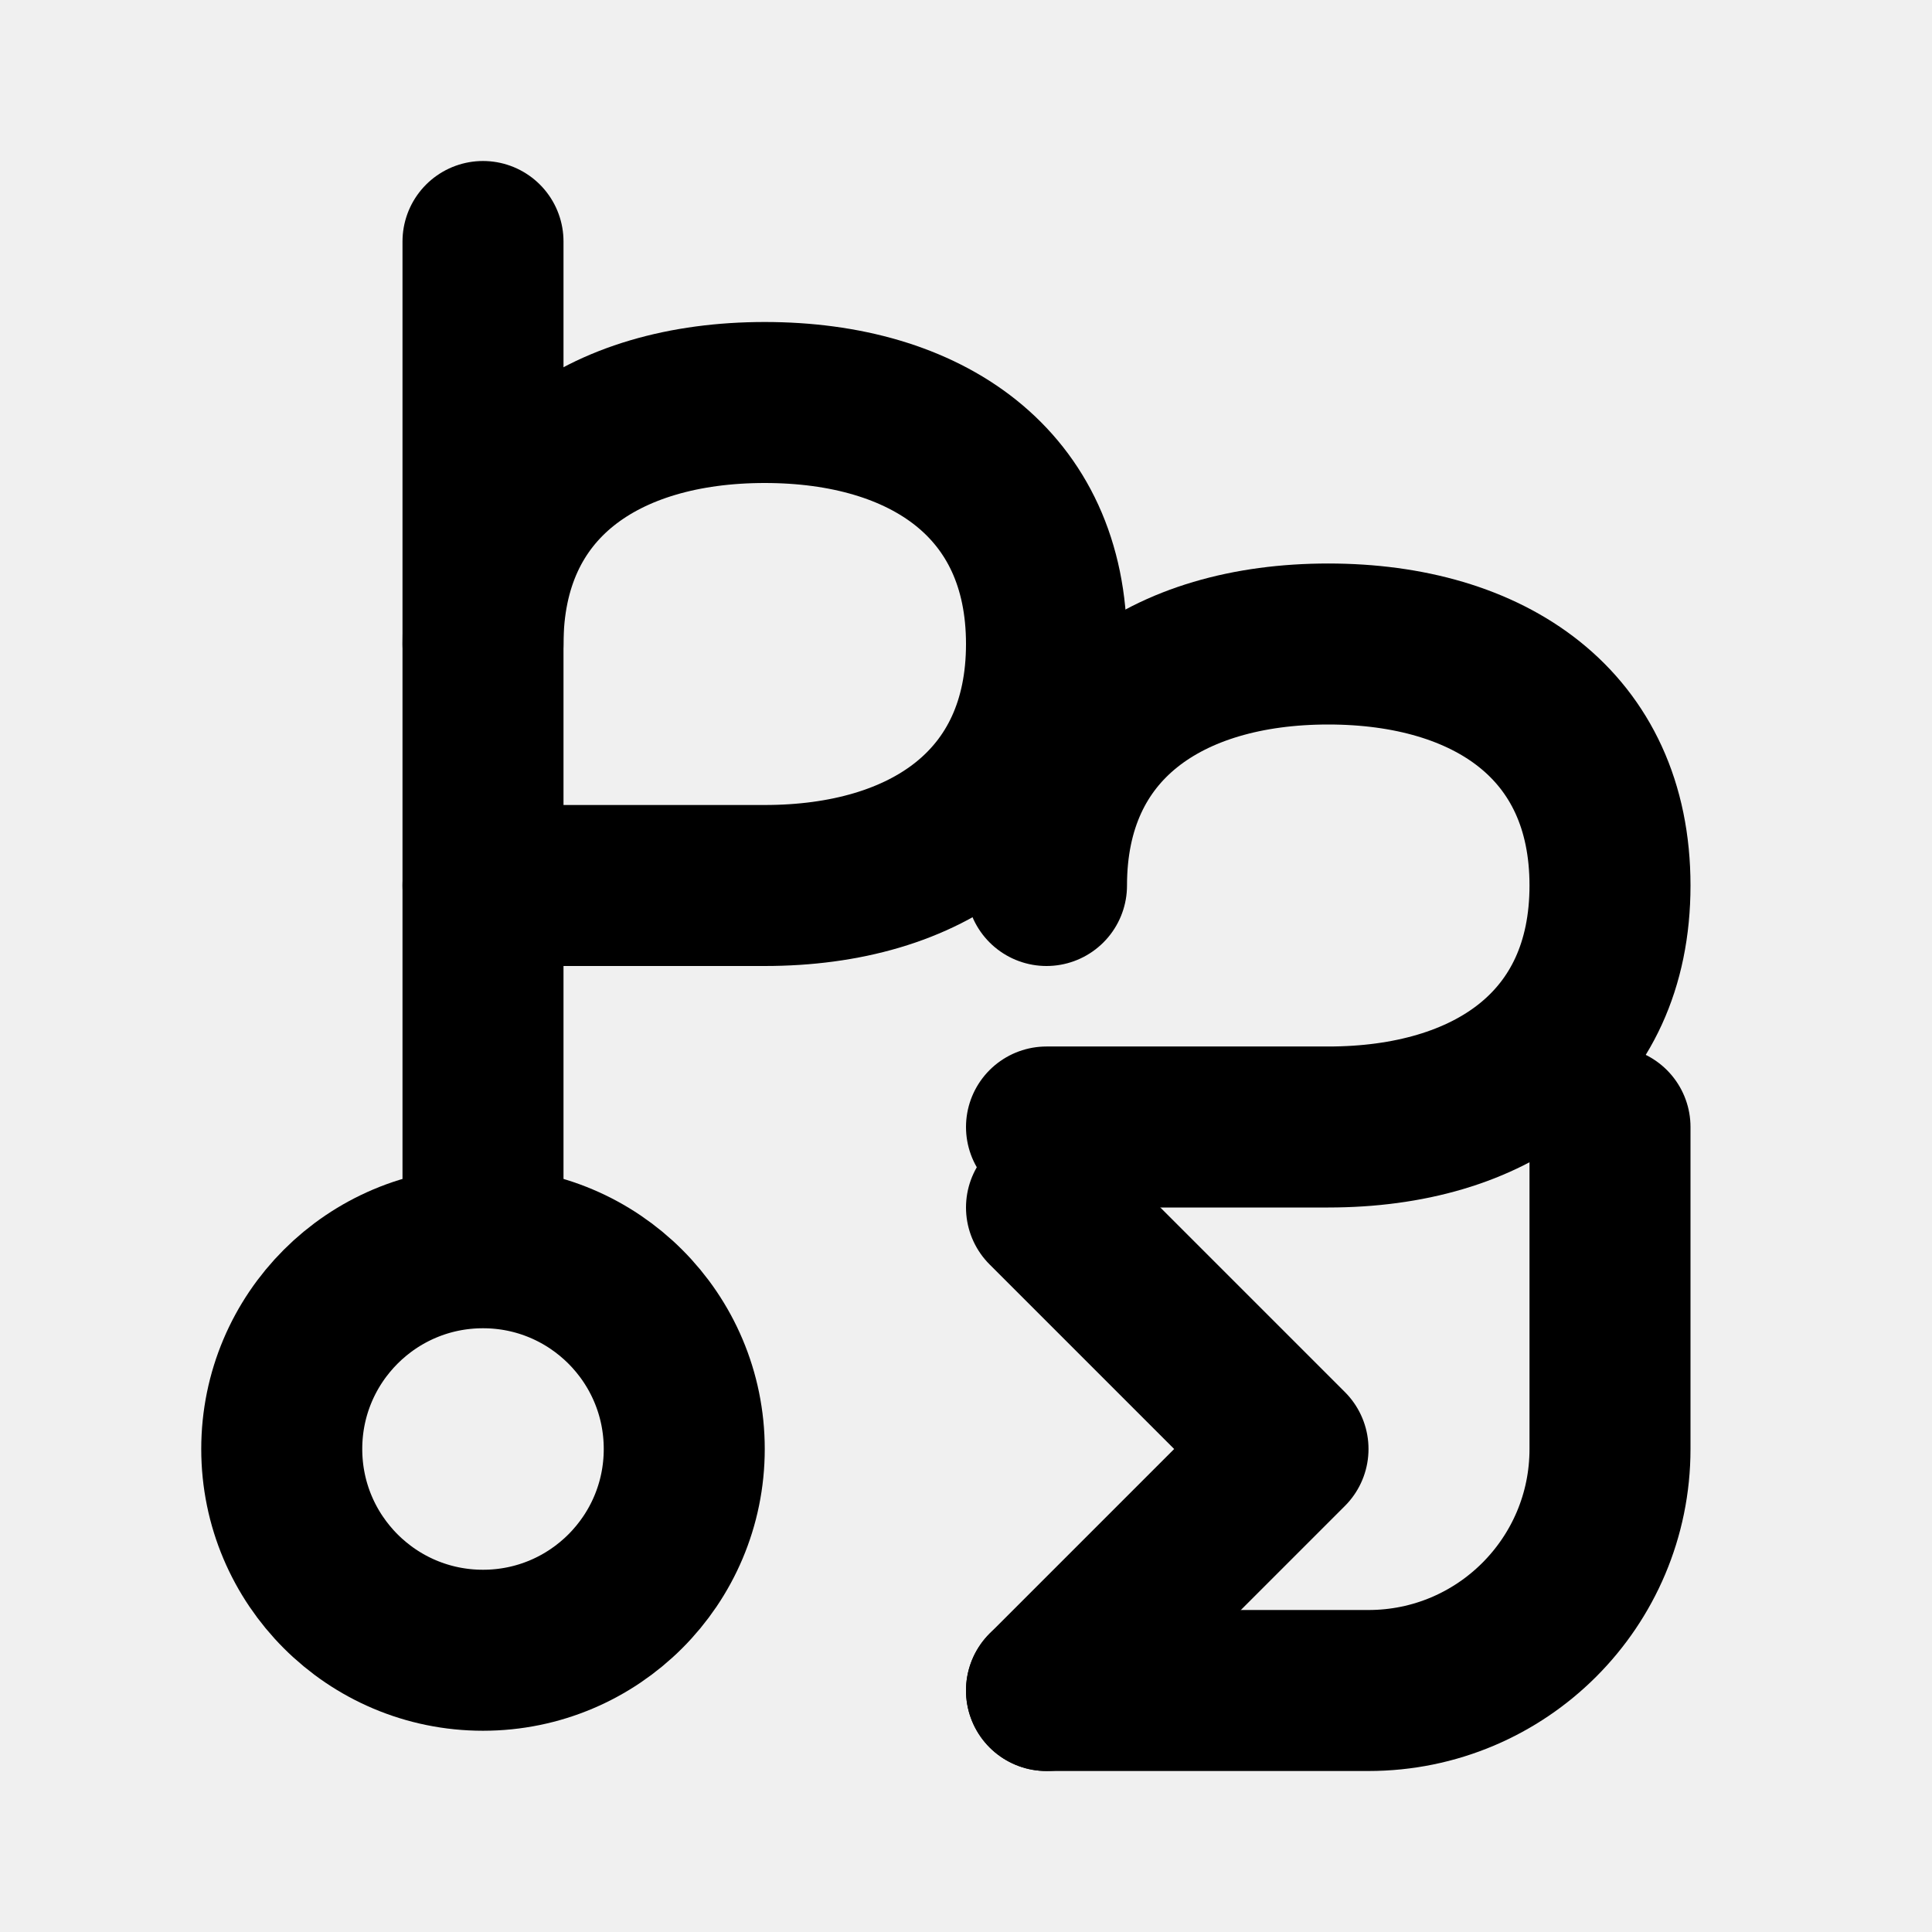
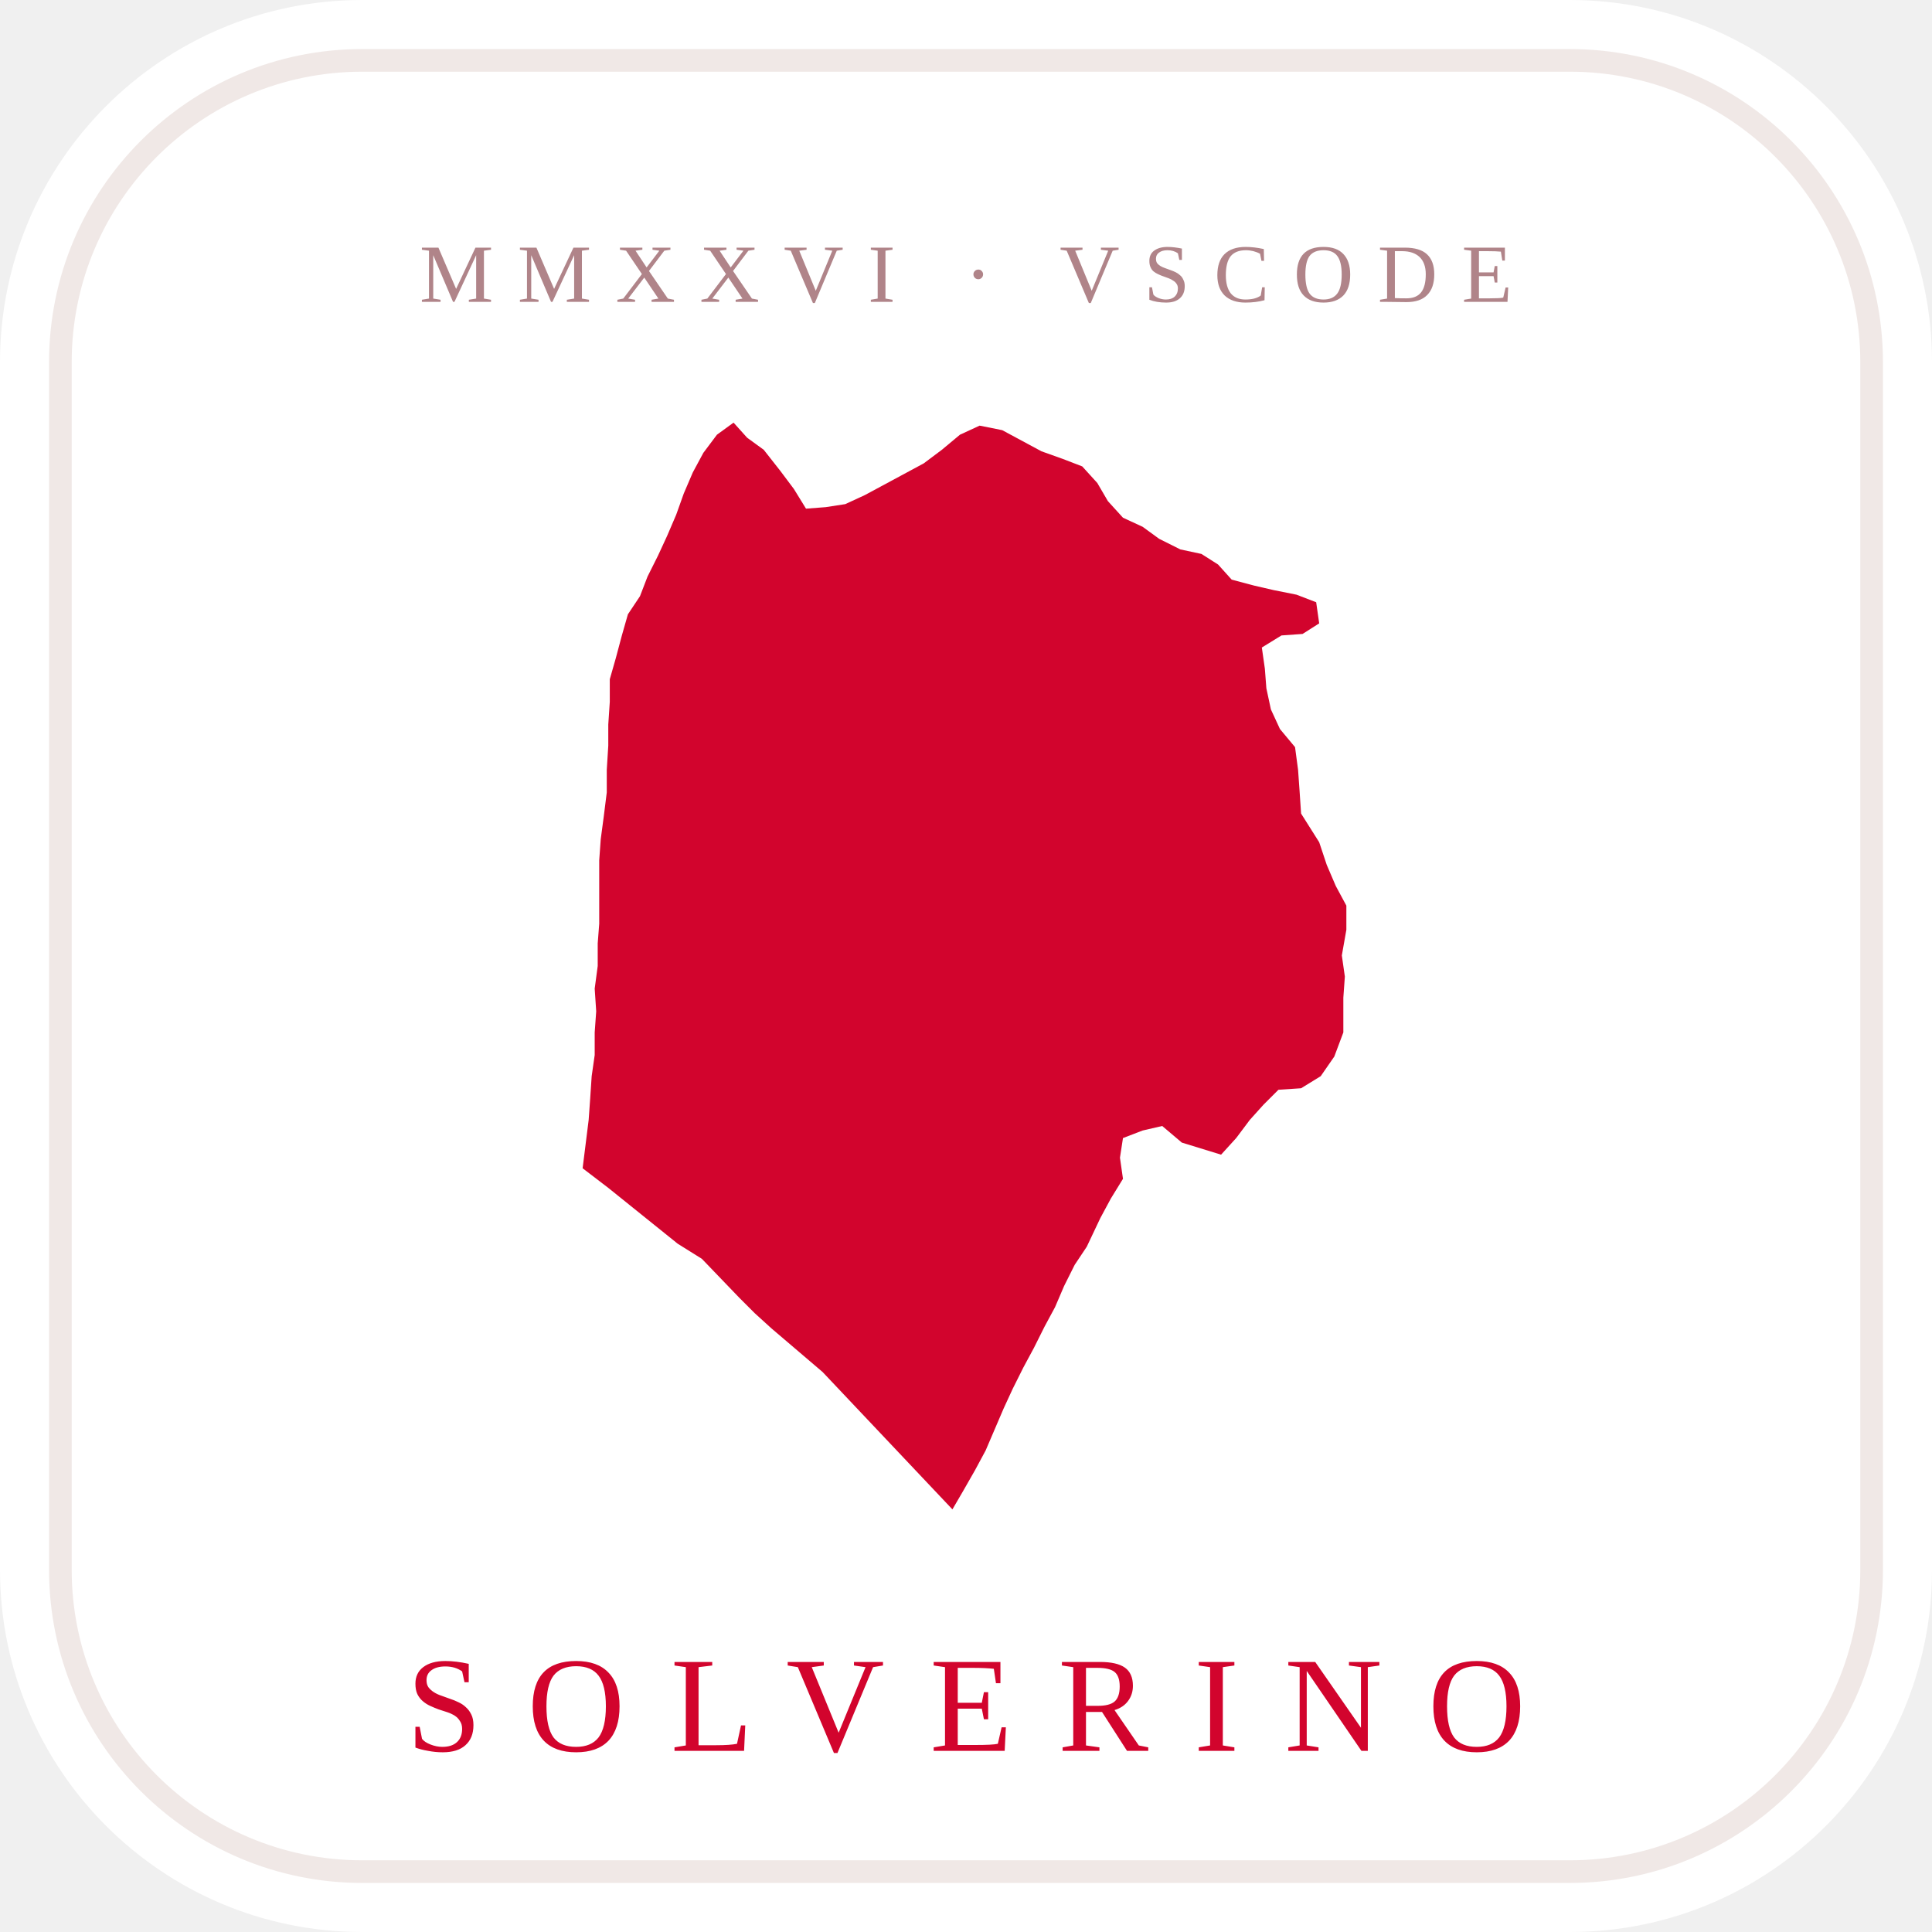
- <svg xmlns="http://www.w3.org/2000/svg" width="24" height="24" viewBox="0 0 24 24" fill="none">
-   <path d="M6 3v12" stroke="currentColor" stroke-width="2" stroke-linecap="round" />
-   <circle cx="6" cy="18" r="2.5" stroke="currentColor" stroke-width="2" fill="none" />
-   <path d="M6 8c0-2 1.5-3 3.5-3S13 6 13 8s-1.5 3-3.5 3H6" stroke="currentColor" stroke-width="2" stroke-linecap="round" fill="none" />
-   <path d="M13 11c0-2 1.5-3 3.5-3S20 9 20 11s-1.5 3-3.5 3H13" stroke="currentColor" stroke-width="2" stroke-linecap="round" fill="none" />
-   <path d="M20 14v4a3 3 0 0 1-3 3h-4" stroke="currentColor" stroke-width="2" stroke-linecap="round" fill="none" />
-   <path d="M13 21l3-3-3-3" stroke="currentColor" stroke-width="2" stroke-linecap="round" stroke-linejoin="round" fill="none" />
+ <svg xmlns="http://www.w3.org/2000/svg" viewBox="0 0 128 128" width="128" height="128">
+   <rect width="128" height="128" rx="24" fill="#FFFFFF" />
+   <rect x="4" y="4" width="120" height="120" rx="20" fill="none" stroke="#F0E8E6" stroke-width="1.5" />
+   <path d="M38.6 77.4 L40.3 78.7 L44.9 82.4 L46.5 83.4 L49.0 86.0 L50.0 87.0 L51.1 88.0 L54.5 90.9 L63.1 100.0 L63.8 98.8 L64.6 97.4 L65.3 96.1 L65.9 94.7 L66.5 93.3 L67.1 92.0 L67.8 90.6 L68.5 89.3 L69.2 87.9 L69.9 86.6 L70.5 85.2 L71.2 83.8 L72.0 82.6 L72.9 80.7 L73.6 79.4 L74.4 78.1 L74.2 76.7 L74.4 75.4 L75.7 74.9 L77.0 74.6 L78.3 75.7 L79.6 76.1 L80.9 76.5 L81.9 75.4 L82.8 74.2 L83.7 73.2 L84.7 72.2 L86.2 72.1 L87.5 71.3 L88.4 70.0 L89.0 68.4 L89.0 66.1 L89.1 64.7 L88.9 63.3 L89.2 61.6 L89.2 60.0 L88.5 58.7 L87.9 57.3 L87.4 55.8 L86.2 53.9 L86.1 52.4 L86.0 51.0 L85.8 49.5 L84.8 48.3 L84.2 47.0 L83.9 45.6 L83.8 44.3 L83.6 42.9 L84.9 42.1 L86.3 42.0 L87.4 41.3 L87.2 39.9 L85.9 39.4 L84.4 39.1 L83.1 38.8 L81.6 38.4 L80.7 37.4 L79.6 36.7 L78.2 36.4 L76.8 35.7 L75.7 34.9 L74.4 34.3 L73.4 33.2 L72.7 32.0 L71.7 30.9 L70.4 30.4 L69.0 29.9 L67.7 29.2 L66.4 28.5 L64.9 28.2 L63.6 28.8 L62.4 29.8 L61.2 30.7 L59.9 31.4 L58.6 32.1 L57.3 32.8 L56.0 33.4 L54.7 33.6 L53.4 33.7 L52.6 32.4 L51.7 31.2 L50.6 29.8 L49.5 29.0 L48.6 28.0 L47.5 28.8 L46.6 30.0 L45.9 31.3 L45.3 32.7 L44.8 34.1 L44.2 35.5 L43.6 36.8 L42.9 38.2 L42.4 39.5 L41.6 40.7 L41.2 42.1 L40.8 43.6 L40.4 45.0 L40.4 46.5 L40.3 48.0 L40.3 49.4 L40.2 51.0 L40.2 52.5 L40.0 54.1 L39.8 55.6 L39.7 57.0 L39.7 58.4 L39.7 59.9 L39.7 61.2 L39.6 62.5 L39.6 64.0 L39.4 65.5 L39.5 67.0 L39.4 68.4 L39.4 69.9 L39.2 71.3 L39.1 72.8 L39.0 74.2 Z" fill="#D2042D" />
+   <text x="64" y="116" font-family="Georgia, 'Times New Roman', serif" font-size="9" letter-spacing="3" text-anchor="middle" fill="#D2042D">SOLVERINO</text>
+   <text x="64" y="20" font-family="Georgia, 'Times New Roman', serif" font-size="5.5" letter-spacing="1.6" text-anchor="middle" fill="#B08489">MMXXVI · VSCODE</text>
</svg>
